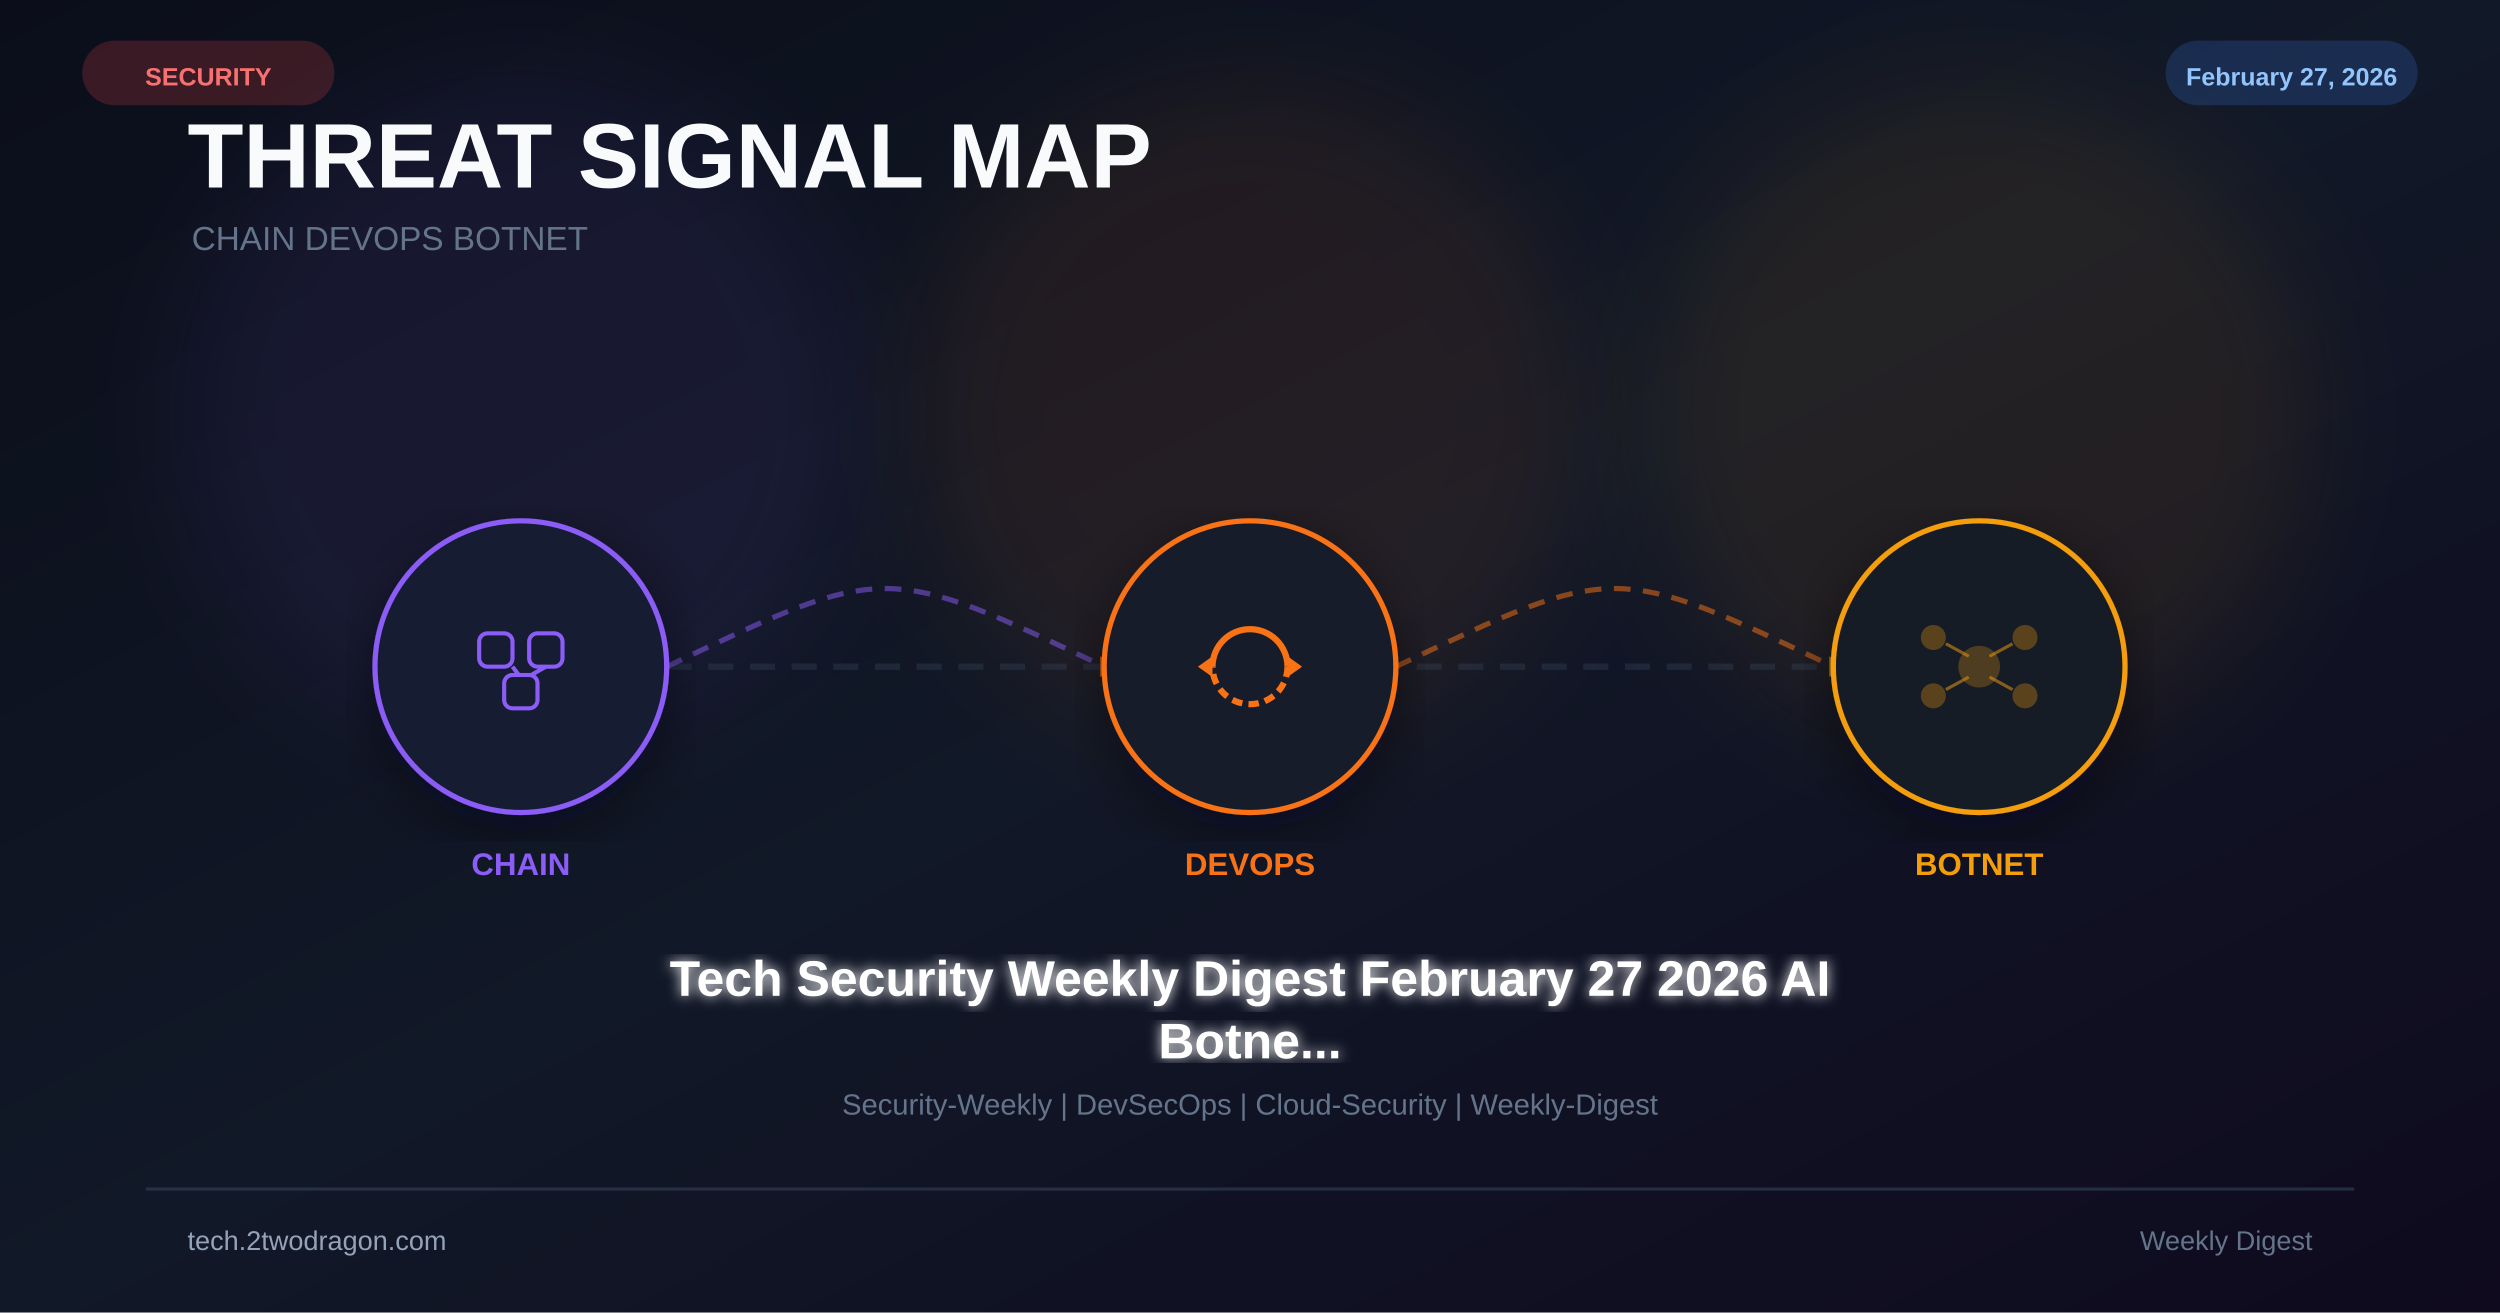
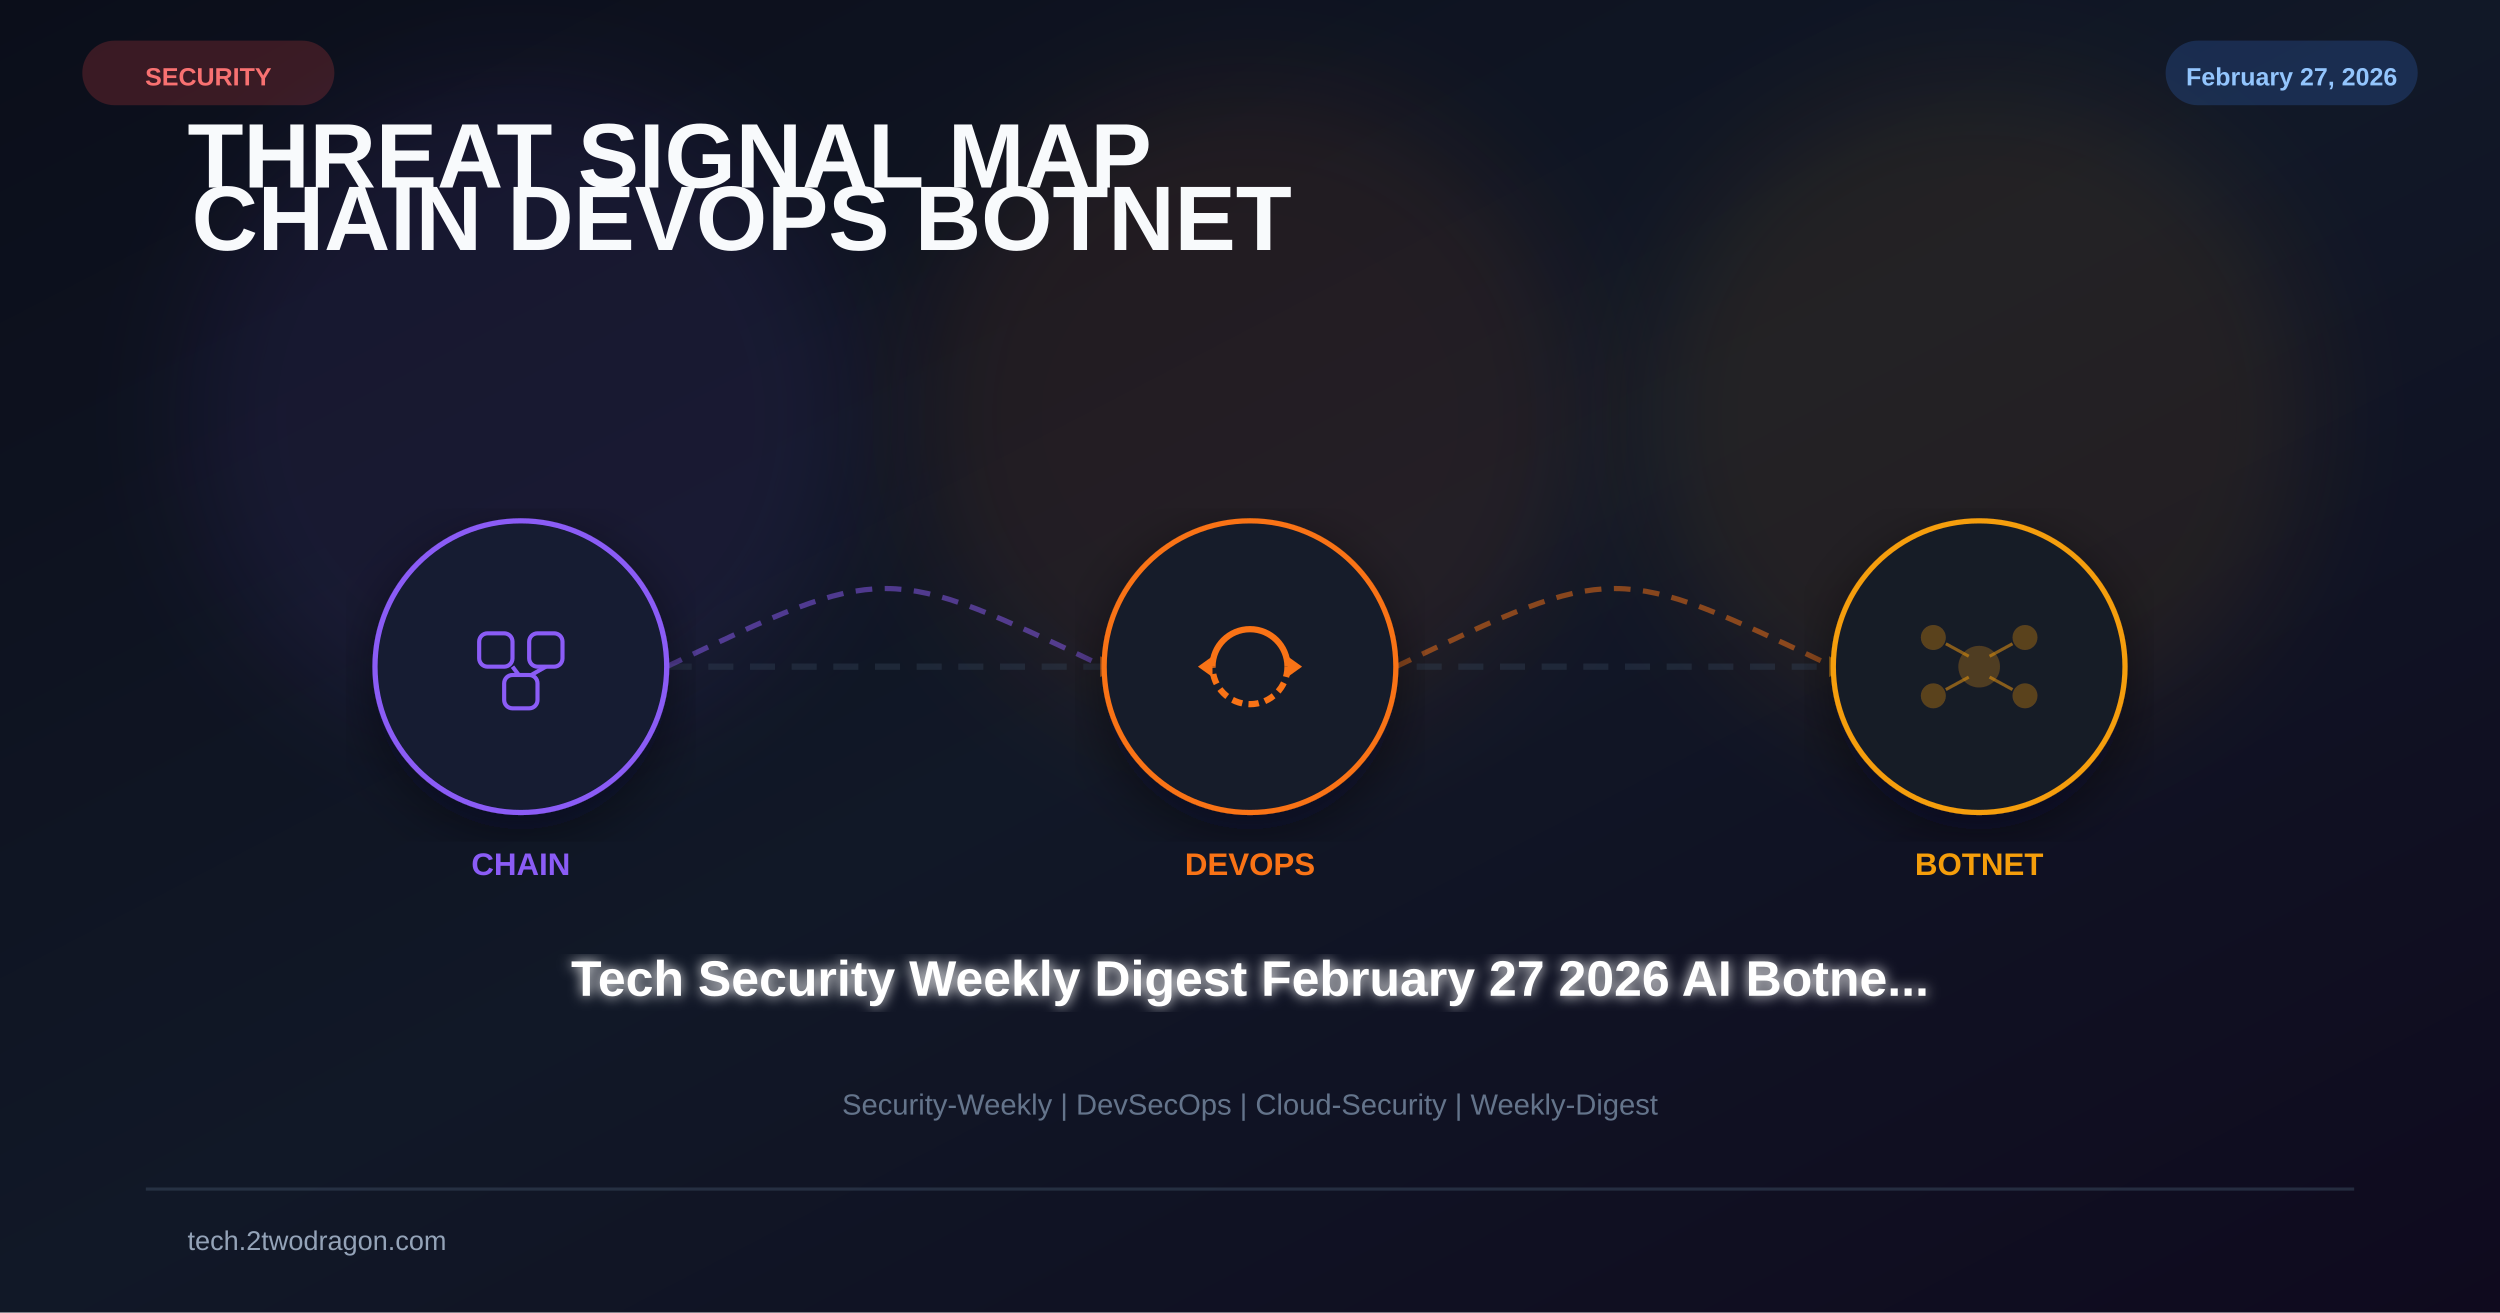
<svg xmlns="http://www.w3.org/2000/svg" viewBox="0 0 1200 630" width="1200" height="630">
  <defs>
    <linearGradient id="bg" x1="0%" y1="0%" x2="100%" y2="100%">
      <stop offset="0%" stop-color="#0b0e1a" />
      <stop offset="50%" stop-color="#111827" />
      <stop offset="100%" stop-color="#0f0a1e" />
    </linearGradient>
    <filter id="glow" x="-50%" y="-50%" width="200%" height="200%">
      <feGaussianBlur stdDeviation="25" />
    </filter>
    <filter id="glow2">
      <feGaussianBlur stdDeviation="3" result="b" />
      <feMerge>
        <feMergeNode in="b" />
        <feMergeNode in="SourceGraphic" />
      </feMerge>
    </filter>
    <filter id="shadow">
      <feDropShadow dx="0" dy="8" stdDeviation="14" flood-color="#020617" flood-opacity="0.5" />
    </filter>
  </defs>
  <rect width="1200" height="630" fill="url(#bg)" />
  <circle cx="250" cy="200" r="160" fill="#8b5cf6" opacity="0.08" filter="url(#glow)" />
  <circle cx="600" cy="200" r="160" fill="#f97316" opacity="0.08" filter="url(#glow)" />
  <circle cx="950" cy="200" r="160" fill="#f59e0b" opacity="0.08" filter="url(#glow)" />
-   <text x="90" y="90" font-family="Arial,sans-serif" font-size="44" font-weight="700" fill="#f8fafc">THREAT SIGNAL MAP</text>
-   <text x="92" y="120" font-family="Arial,sans-serif" font-size="16" fill="#64748b">CHAIN  DEVOPS  BOTNET</text>
+   <text x="90" y="90" font-family="Arial,sans-serif" font-size="44" font-weight="700" fill="#f8fafc">
+     <tspan>THREAT SIGNAL MAP</tspan>
+     <tspan x="92" dy="30">CHAIN  DEVOPS  BOTNET</tspan>
+   </text>
  <line x1="180" y1="320" x2="1020" y2="320" stroke="#334155" stroke-width="3" stroke-dasharray="12 8" opacity="0.4" />
  <path d="M320 320 C425 270 425 270 530 320" fill="none" stroke="#8b5cf6" stroke-width="2.5" stroke-dasharray="8 6" opacity="0.5" />
  <polygon points="528,315 538,320 528,325" fill="#f97316" opacity="0.6" />
  <path d="M670 320 C775 270 775 270 880 320" fill="none" stroke="#f97316" stroke-width="2.5" stroke-dasharray="8 6" opacity="0.5" />
  <polygon points="878,315 888,320 878,325" fill="#f59e0b" opacity="0.6" />
  <g transform="translate(250 320)" filter="url(#shadow)">
    <circle r="70" fill="#0f172a" stroke="#8b5cf6" stroke-width="2.5" />
    <circle r="70" fill="#8b5cf6" opacity="0.04" />
    <rect x="-20" y="-16" width="16" height="16" rx="4" fill="none" stroke="#8b5cf6" stroke-width="2" />
    <rect x="4" y="-16" width="16" height="16" rx="4" fill="none" stroke="#8b5cf6" stroke-width="2" />
    <rect x="-8" y="4" width="16" height="16" rx="4" fill="none" stroke="#8b5cf6" stroke-width="2" />
    <line x1="-4" y1="0" x2="-1" y2="4" stroke="#8b5cf6" stroke-width="2" />
    <line x1="12" y1="0" x2="5" y2="4" stroke="#8b5cf6" stroke-width="2" />
  </g>
  <text x="250" y="420" font-family="Arial,sans-serif" font-size="15" font-weight="700" fill="#8b5cf6" text-anchor="middle">CHAIN</text>
  <g transform="translate(600 320)" filter="url(#shadow)">
    <circle r="70" fill="#0f172a" stroke="#f97316" stroke-width="2.5" />
    <circle r="70" fill="#f97316" opacity="0.04" />
    <path d="M-18 0 A18 18 0 0 1 18 0" fill="none" stroke="#f97316" stroke-width="3" />
    <path d="M18 0 A18 18 0 0 1 -18 0" fill="none" stroke="#f97316" stroke-width="3" stroke-dasharray="5 3" />
    <polygon points="18,-5 25,0 18,5" fill="#f97316" />
    <polygon points="-18,5 -25,0 -18,-5" fill="#f97316" />
  </g>
  <text x="600" y="420" font-family="Arial,sans-serif" font-size="15" font-weight="700" fill="#f97316" text-anchor="middle">DEVOPS</text>
  <g transform="translate(950 320)" filter="url(#shadow)">
    <circle r="70" fill="#0f172a" stroke="#f59e0b" stroke-width="2.5" />
    <circle r="70" fill="#f59e0b" opacity="0.04" />
    <circle r="10" fill="#f59e0b" opacity="0.25" />
    <circle cx="-22" cy="-14" r="6" fill="#f59e0b" opacity="0.3" />
    <circle cx="22" cy="-14" r="6" fill="#f59e0b" opacity="0.3" />
    <circle cx="-22" cy="14" r="6" fill="#f59e0b" opacity="0.3" />
    <circle cx="22" cy="14" r="6" fill="#f59e0b" opacity="0.3" />
    <line x1="-5" y1="-5" x2="-16" y2="-11" stroke="#f59e0b" stroke-width="1.5" opacity="0.5" />
    <line x1="5" y1="-5" x2="16" y2="-11" stroke="#f59e0b" stroke-width="1.5" opacity="0.5" />
    <line x1="-5" y1="5" x2="-16" y2="11" stroke="#f59e0b" stroke-width="1.5" opacity="0.5" />
    <line x1="5" y1="5" x2="16" y2="11" stroke="#f59e0b" stroke-width="1.5" opacity="0.5" />
  </g>
  <text x="950" y="420" font-family="Arial,sans-serif" font-size="15" font-weight="700" fill="#f59e0b" text-anchor="middle">BOTNET</text>
-   <text x="600" y="478" font-family="Arial,sans-serif" font-size="24" font-weight="bold" fill="white" text-anchor="middle" filter="url(#glow2)">Tech Security Weekly Digest February 27 2026 AI</text>
-   <text x="600" y="508" font-family="Arial,sans-serif" font-size="24" font-weight="bold" fill="white" text-anchor="middle" filter="url(#glow2)">Botne...</text>
+   <text x="600" y="478" font-family="Arial,sans-serif" font-size="24" font-weight="bold" fill="white" text-anchor="middle" filter="url(#glow2)">Tech Security Weekly Digest February 27 2026 AI Botne...</text>
  <text x="600" y="535" font-family="Arial,sans-serif" font-size="14" fill="#64748b" text-anchor="middle">Security-Weekly | DevSecOps | Cloud-Security | Weekly-Digest</text>
  <rect x="40" y="20" width="120" height="30" rx="15" fill="#ef4444" opacity="0.2" stroke="#ef4444" stroke-width="1" />
  <text x="100" y="41" font-family="Arial,sans-serif" font-size="12" font-weight="bold" fill="#f87171" text-anchor="middle">SECURITY</text>
  <rect x="1040" y="20" width="120" height="30" rx="15" fill="#3b82f6" opacity="0.2" stroke="#3b82f6" stroke-width="1" />
  <text x="1100" y="41" font-family="Arial,sans-serif" font-size="12" font-weight="bold" fill="#93c5fd" text-anchor="middle">February 27, 2026</text>
  <rect x="70" y="570" width="1060" height="1.5" fill="#334155" opacity="0.6" />
  <text x="90" y="600" font-family="Arial,sans-serif" font-size="13" fill="#94a3b8">tech.2twodragon.com</text>
-   <text x="1110" y="600" font-family="Arial,sans-serif" font-size="13" fill="#64748b" text-anchor="end">Weekly Digest</text>
</svg>
